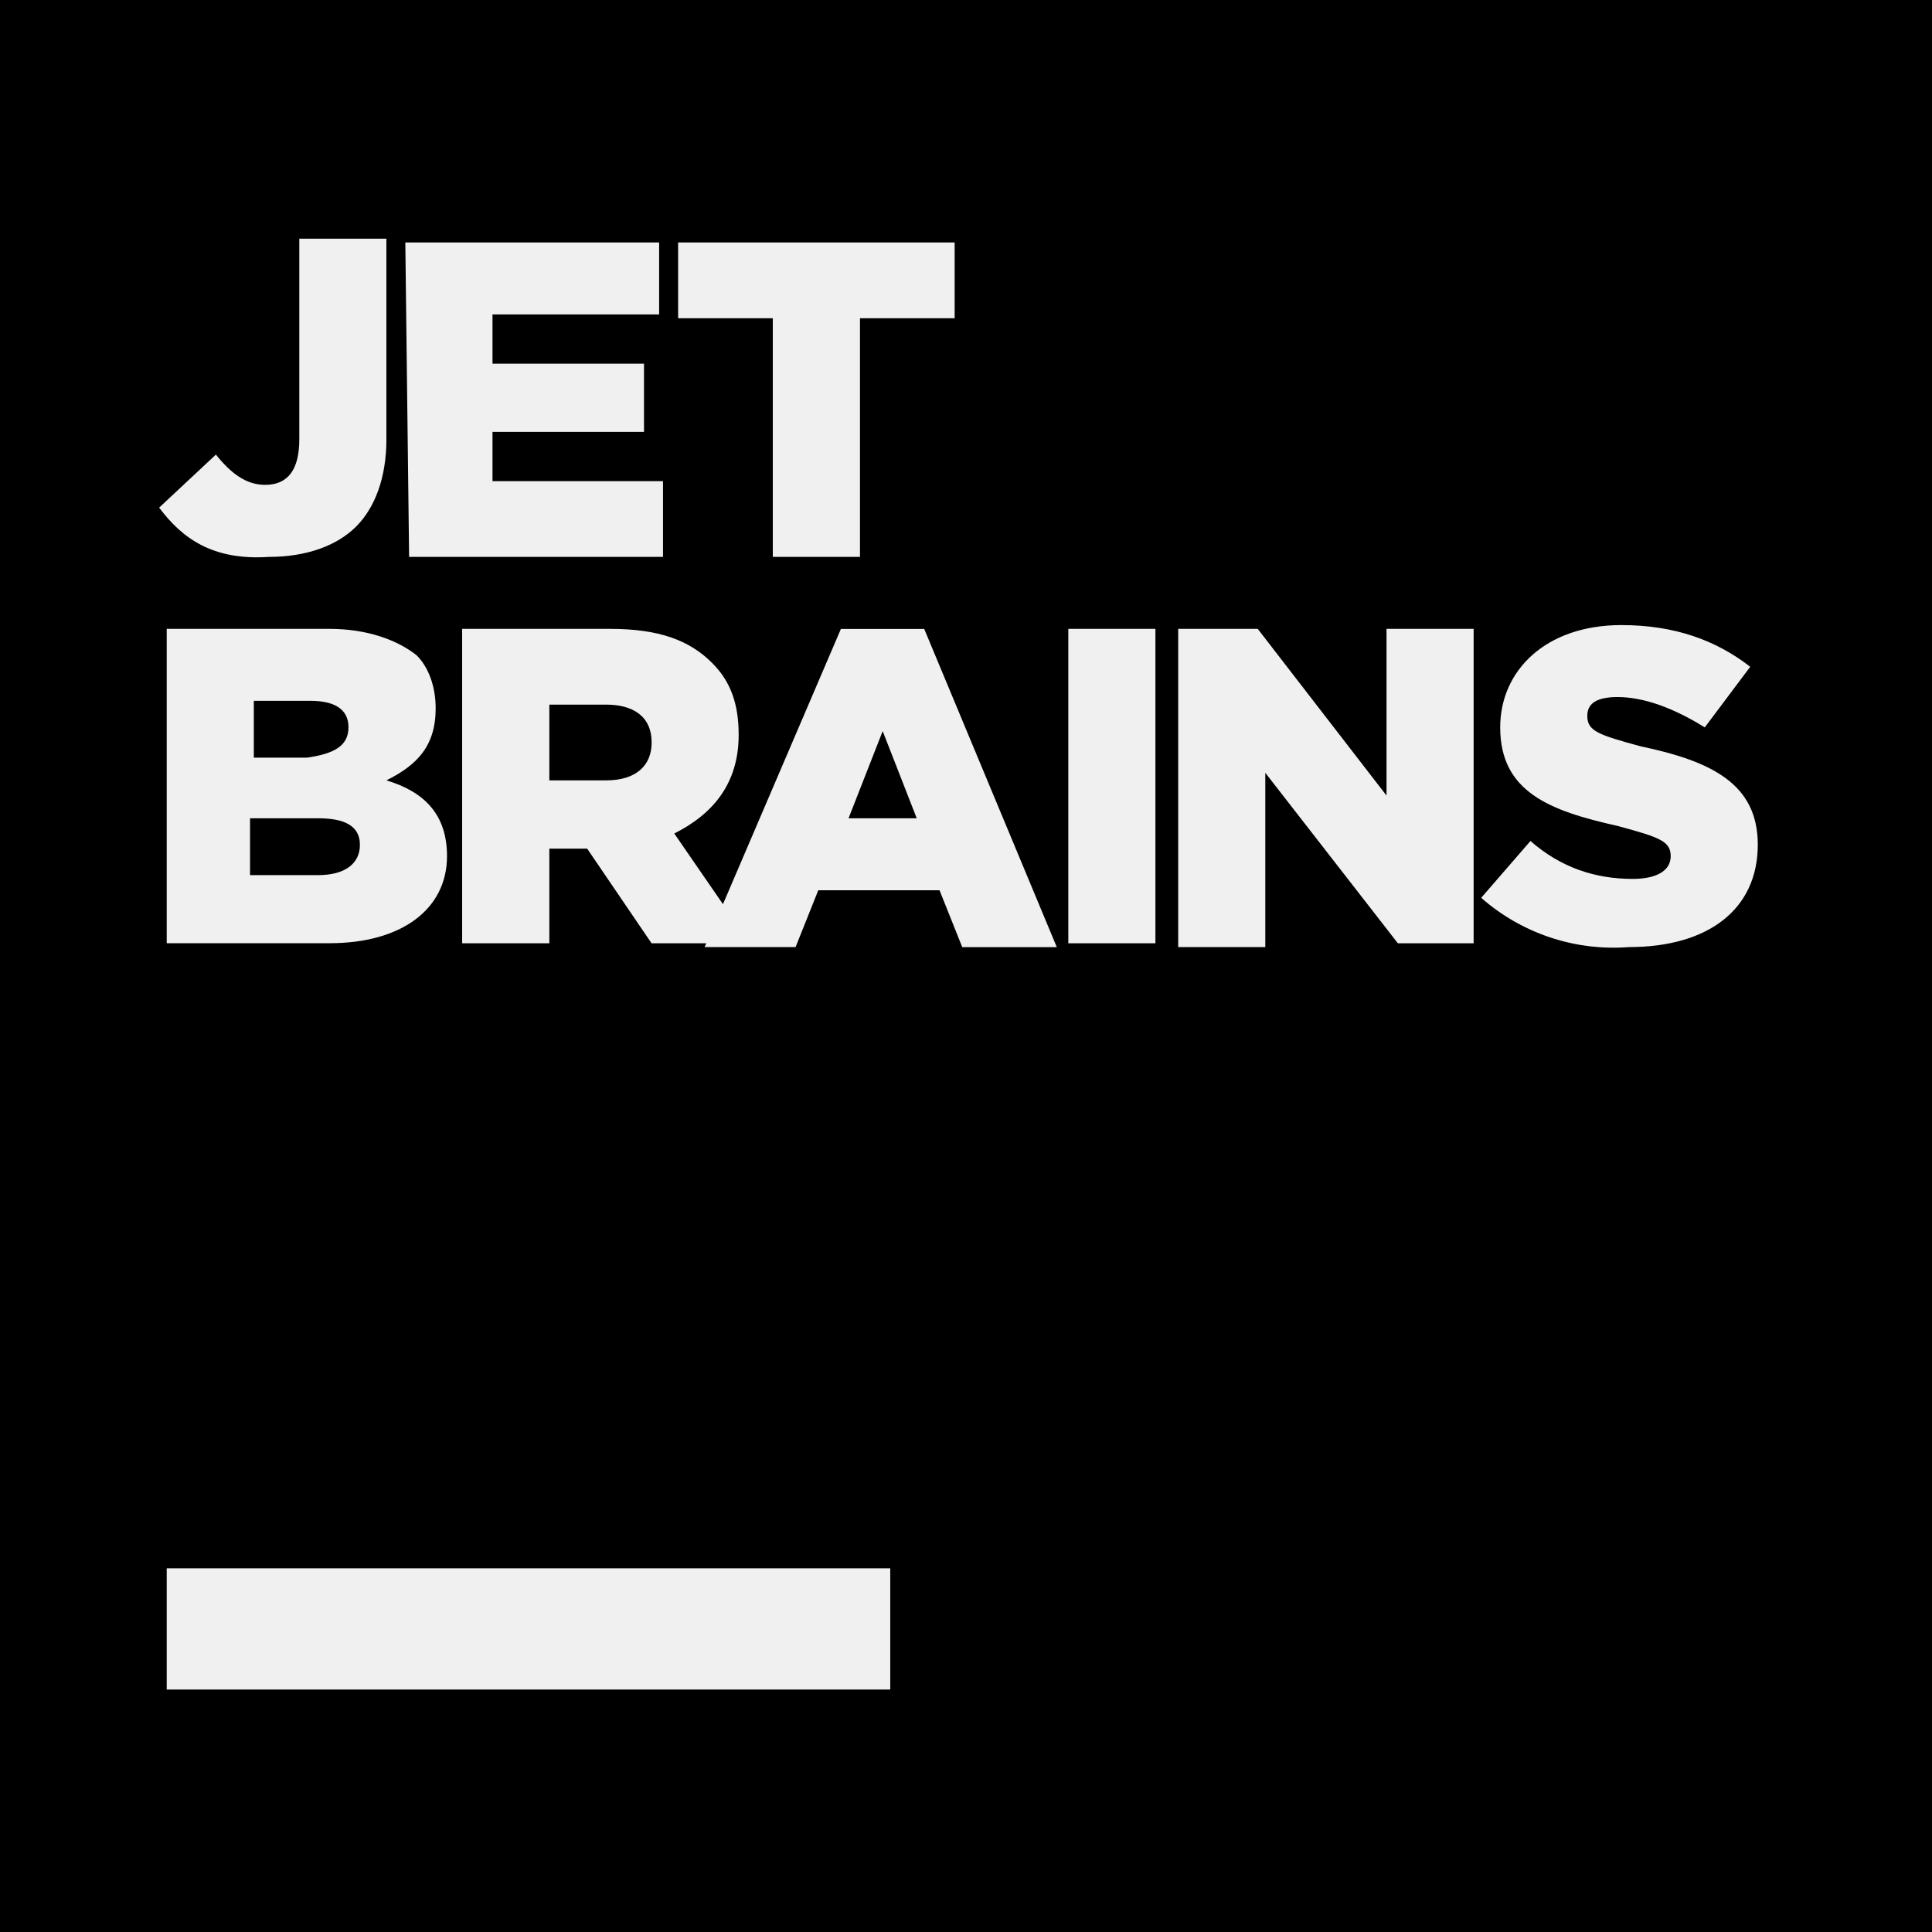
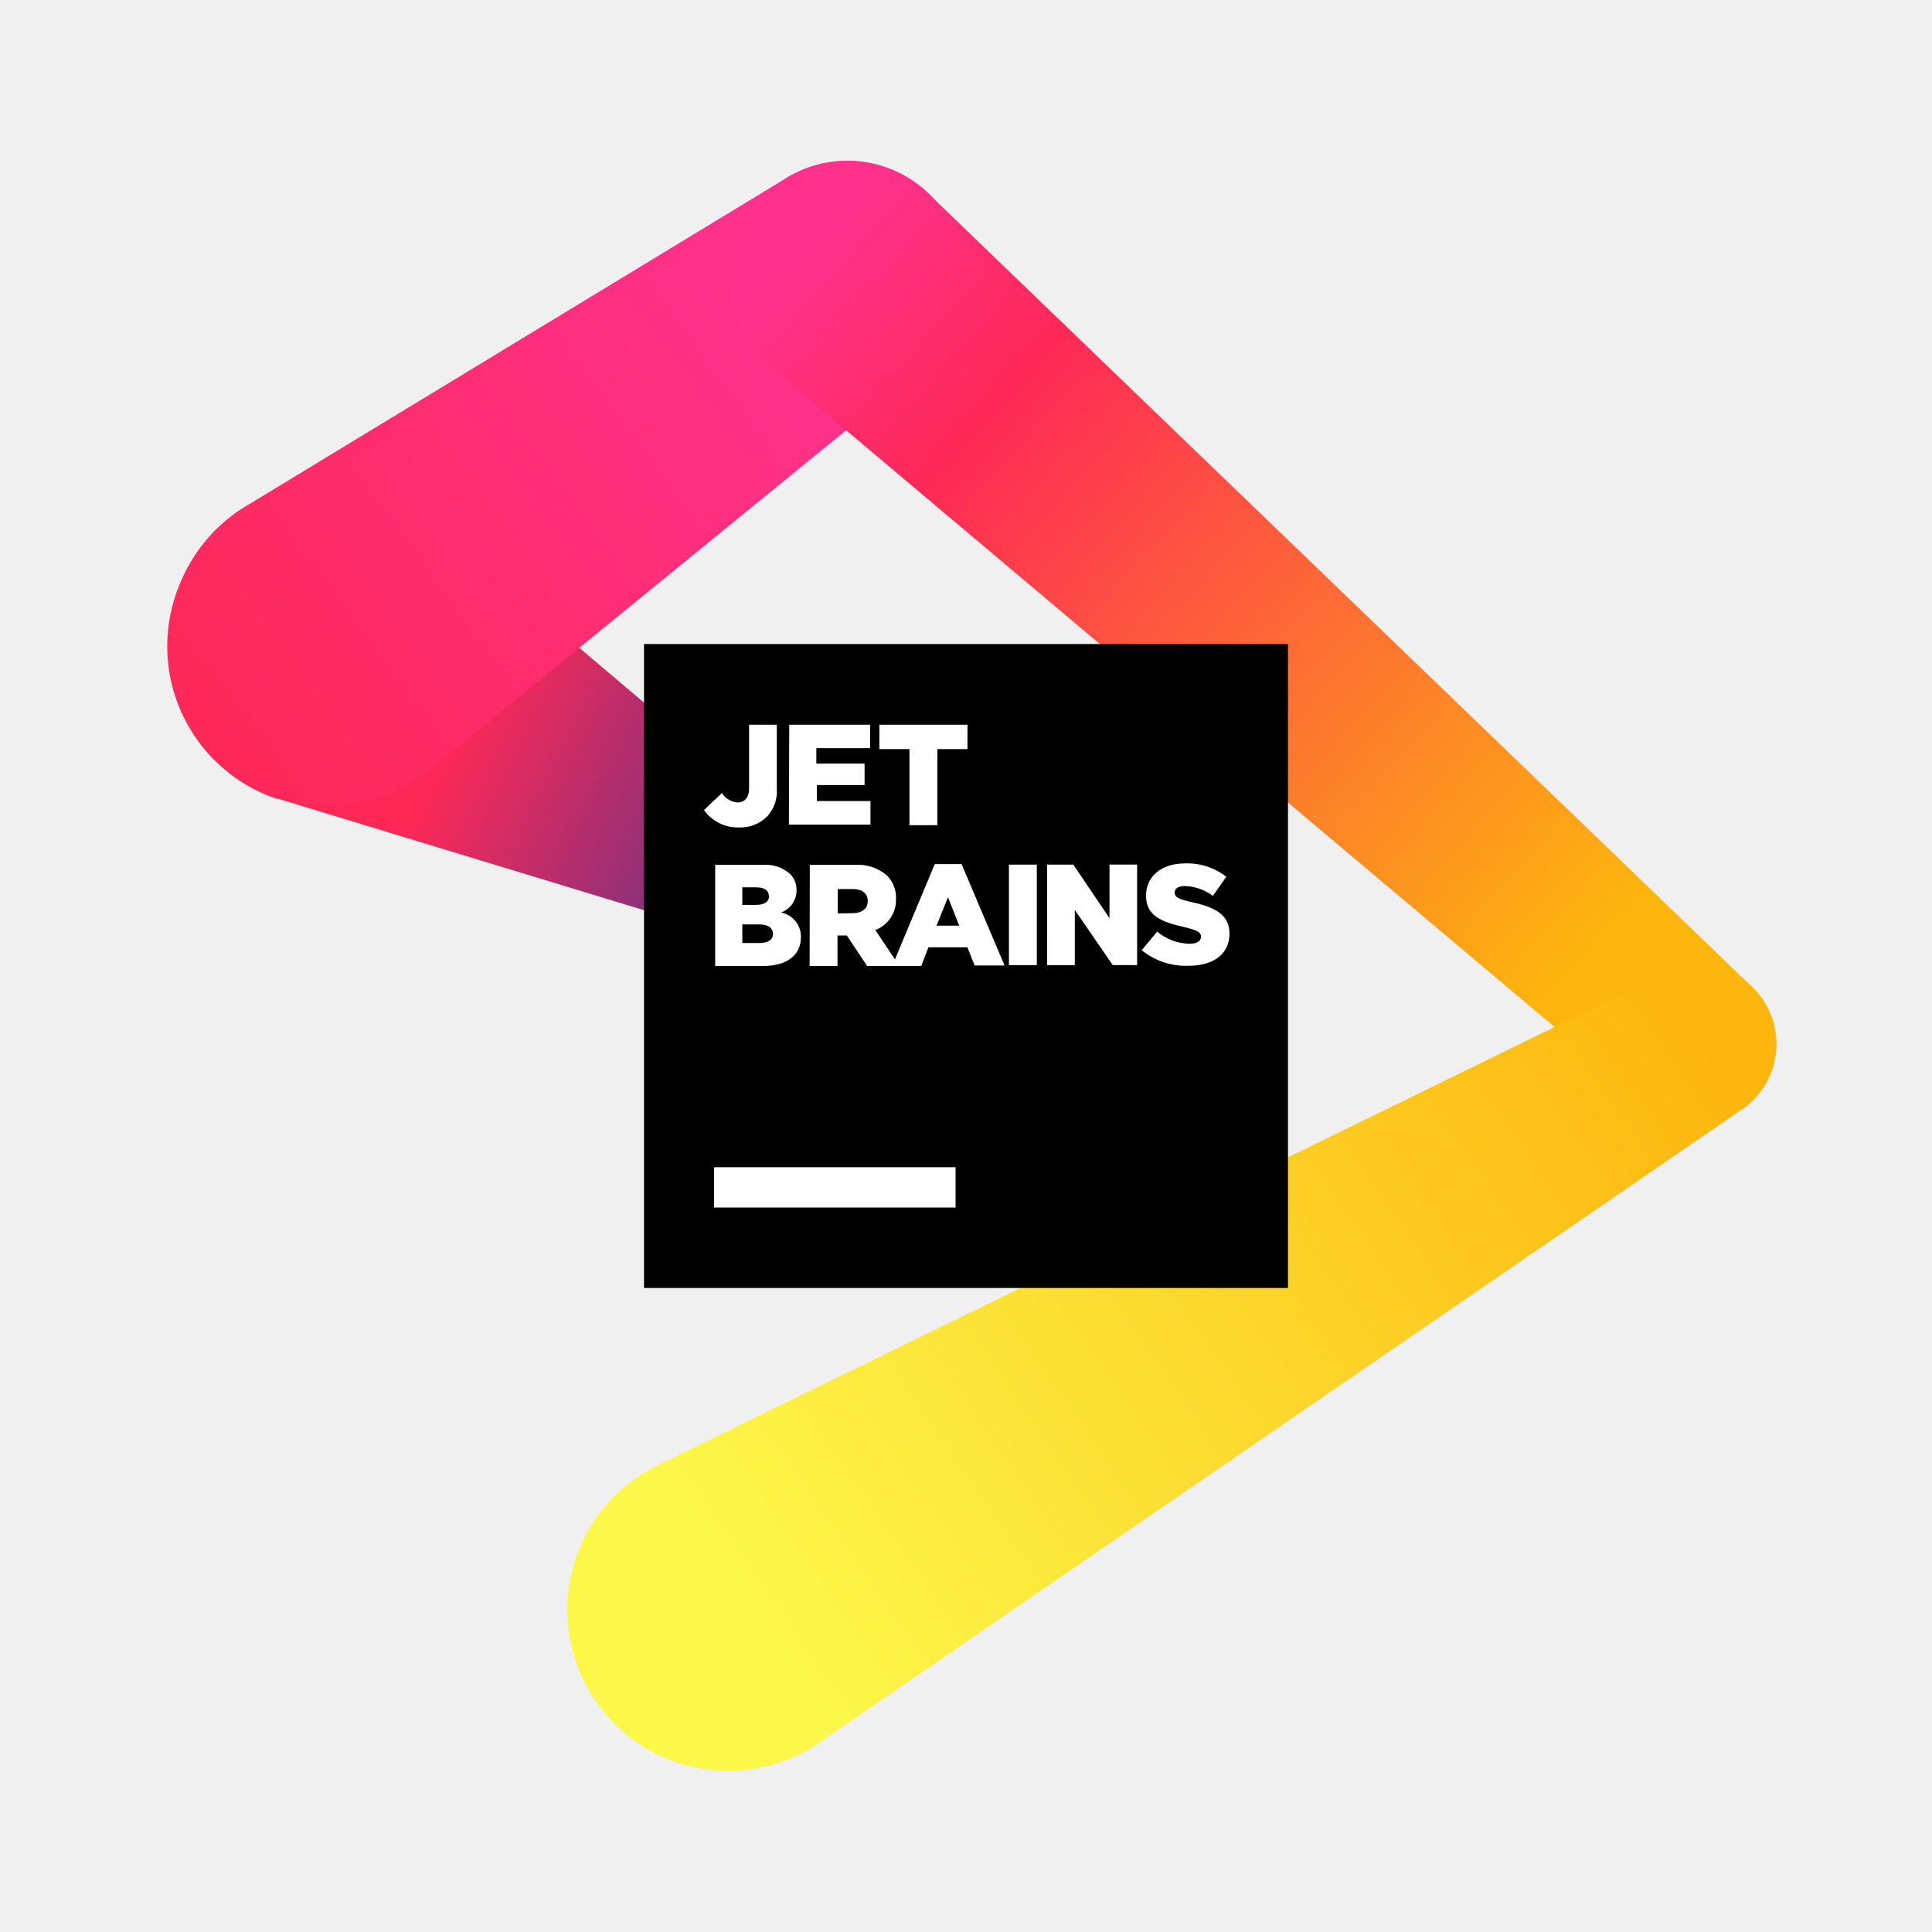
- <svg xmlns="http://www.w3.org/2000/svg" fill="#000000" role="img" viewBox="0 0 24 24">
-   <path d="M7.529 8.753h-.705v.941h.706c.376 0 .565-.188.565-.471-.001-.329-.236-.47-.566-.47zm-3.2.282c0-.235-.188-.329-.471-.329h-.705v.706h.659c.329-.047.517-.141.517-.377zm6.212 1.13h.847l-.423-1.083zm-6.588 0h-.847v.706h.847c.329 0 .518-.141.518-.376s-.189-.33-.518-.33zM0 0v24h24V0H0zm8.424 3.012h3.435v.941h-1.176v2.965H9.6V3.953H8.424v-.941zm-.236 0v.894h-2.07v.612H8v.847H6.118v.612h2.118v.941H5.082l-.047-3.906h3.153zm-2.635 7.623c0 .659-.565 1.082-1.459 1.082H2.071V7.812h2.023c.471 0 .847.141 1.082.329.142.141.236.377.236.659 0 .471-.235.706-.612.894.471.141.753.424.753.941zM2.682 5.647c.188.235.376.376.612.376.282 0 .424-.188.424-.565V2.965H4.8v2.494c0 .471-.141.847-.376 1.082s-.612.377-1.083.377c-.706.047-1.082-.236-1.364-.612l.705-.659zm8.377 15.341H2.071v-1.506h8.988v1.506zm.894-9.223l-.282-.706h-1.506l-.282.706h-1.13l.02-.047h-.679l-.8-1.176h-.47v1.176H5.741V7.812h1.835c.612 0 .988.141 1.271.424.235.235.329.518.329.894 0 .612-.329.988-.8 1.224l.605.878 1.465-3.419h1.035l1.647 3.953h-1.175zm2.4-.047h-1.082V7.812h1.082v3.906zm3.953 0h-.941L15.718 9.6v2.165h-1.082V7.812h.988l1.6 2.071V7.812h1.082v3.906zm1.929.047a2.488 2.488 0 0 1-1.835-.612l.612-.706c.376.329.8.471 1.271.471.282 0 .471-.094.471-.282s-.141-.235-.659-.376c-.847-.188-1.459-.424-1.459-1.224 0-.706.565-1.271 1.506-1.271.659 0 1.176.188 1.6.518l-.565.753c-.377-.236-.753-.377-1.083-.377-.282 0-.376.094-.376.235 0 .188.141.235.659.376.894.188 1.459.471 1.459 1.224-.001.8-.612 1.271-1.601 1.271z" />
+ <svg xmlns="http://www.w3.org/2000/svg" viewBox="0 0 128 128">
+   <defs>
+     <linearGradient id="jetbrains-original-a" gradientUnits="userSpaceOnUse" x1="32.64" y1="61.16" x2="82.77" y2="85.54" gradientTransform="scale(.71111)">
+       <stop offset=".21" stop-color="#fe2857" />
+       <stop offset="1" stop-color="#293896" />
+     </linearGradient>
+     <linearGradient id="jetbrains-original-b" gradientUnits="userSpaceOnUse" x1="17.38" y1="69.86" x2="82.95" y2="21.23" gradientTransform="scale(.71111)">
+       <stop offset="0" stop-color="#fe2857" />
+       <stop offset=".01" stop-color="#fe2857" />
+       <stop offset=".86" stop-color="#ff318c" />
+     </linearGradient>
+     <linearGradient id="jetbrains-original-c" gradientUnits="userSpaceOnUse" x1="74.17" y1="21.58" x2="160.27" y2="99.76" gradientTransform="scale(.71111)">
+       <stop offset=".02" stop-color="#ff318c" />
+       <stop offset=".21" stop-color="#fe2857" />
+       <stop offset=".86" stop-color="#fdb60d" />
+     </linearGradient>
+     <linearGradient id="jetbrains-original-d" gradientUnits="userSpaceOnUse" x1="155.46" y1="89.8" x2="55.07" y2="158.9" gradientTransform="scale(.71111)">
+       <stop offset=".01" stop-color="#fdb60d" />
+       <stop offset=".86" stop-color="#fcf84a" />
+     </linearGradient>
+   </defs>
+   <path d="M58 59.527l-29.406-24.89a10.67 10.67 0 00-17.485 8.949 10.664 10.664 0 007.196 9.328h.105l.277.086 37.094 11.297c.266.098.551.148.836.152a2.654 2.654 0 001.375-4.914zm0 0" fill="url(#jetbrains-original-a)" />
+   <path d="M63.895 18.438A7.747 7.747 0 0051.91 11.91L16 33.714a10.66 10.66 0 00-4.793 9.96A10.67 10.67 0 0028.73 50.78l32.192-26.234.254-.211a7.783 7.783 0 002.719-5.898zm0 0" fill="url(#jetbrains-original-b)" />
+   <path d="M116.117 65.422L61.633 12.949a7.763 7.763 0 00-7.692-1.965 7.763 7.763 0 00-5.394 5.825 7.764 7.764 0 002.555 7.52l.097.085 57.887 48.766a5.235 5.235 0 005.578.734 5.243 5.243 0 003.02-4.75 5.281 5.281 0 00-1.567-3.742zm0 0" fill="url(#jetbrains-original-c)" />
+   <path d="M117.688 69.184a5.226 5.226 0 00-8.297-4.266l-65.926 32.21a10.668 10.668 0 1011.008 18.2l60.96-41.844a5.21 5.21 0 002.254-4.3zm0 0" fill="url(#jetbrains-original-d)" />
+   <path d="M42.668 42.668h42.664v42.664H42.668zm0 0" />
+   <path d="M47.309 77.332h16V80h-16zm-.669-23.664l1.188-1.125c.23.363.617.594 1.047.621.453 0 .754-.32.754-.941v-4.207h1.836v4.222a2.452 2.452 0 01-.656 1.871 2.512 2.512 0 01-1.829.711 2.745 2.745 0 01-2.34-1.152zm5.65-5.652h5.355v1.554h-3.56v1.02h3.196v1.422h-3.164v1.058h3.555v1.563h-5.406zm7.964 1.613h-1.992v-1.613h5.836v1.613h-1.996v5.043h-1.848zM47.383 57.3h3.14a2.47 2.47 0 011.813.59c.289.29.445.676.437 1.083a1.556 1.556 0 01-1.03 1.484c.78.145 1.339.836 1.32 1.629 0 1.203-.93 1.914-2.524 1.914h-3.156zm3.554 2.055c0-.367-.3-.566-.84-.566h-.917v1.164h.89c.555 0 .88-.191.88-.574zm-.64 1.891H49.18v1.23h1.152c.57 0 .883-.218.883-.609-.016-.379-.285-.62-.903-.62zm3.355-3.946h2.953c.79-.062 1.57.192 2.168.712.403.414.618.976.59 1.55a2.132 2.132 0 01-1.37 2.055L59.585 64h-2.137l-1.344-2.02h-.617V64H53.64zm2.844 3.2c.621 0 .996-.305.996-.797 0-.531-.39-.8-1-.8h-.988v1.613zm0 0" fill="#fff" />
+   <path d="M61.93 57.25h1.777l2.848 6.715H64.57l-.476-1.203h-2.582L61.035 64H59.11zm1.62 4.078l-.745-1.887-.754 1.887zm3.294-4.047h1.847v6.66h-1.847zm2.531 0h1.734l2.399 3.555V57.28h1.828v6.66h-1.613l-2.513-3.65v3.652h-1.836zm6.265 5.672l1.024-1.23a3.45 3.45 0 002.133.804c.508 0 .77-.175.77-.46 0-.294-.215-.434-1.13-.649-1.425-.328-2.511-.711-2.511-2.082 0-1.238.98-2.133 2.582-2.133a4.185 4.185 0 012.738.887l-.89 1.265a3.244 3.244 0 00-1.864-.652c-.449 0-.668.176-.668.426 0 .305.227.441 1.16.648 1.528.332 2.473.832 2.473 2.075 0 1.359-1.074 2.132-2.687 2.132a4.643 4.643 0 01-3.13-1.03zm0 0" fill="#fff" />
</svg>
